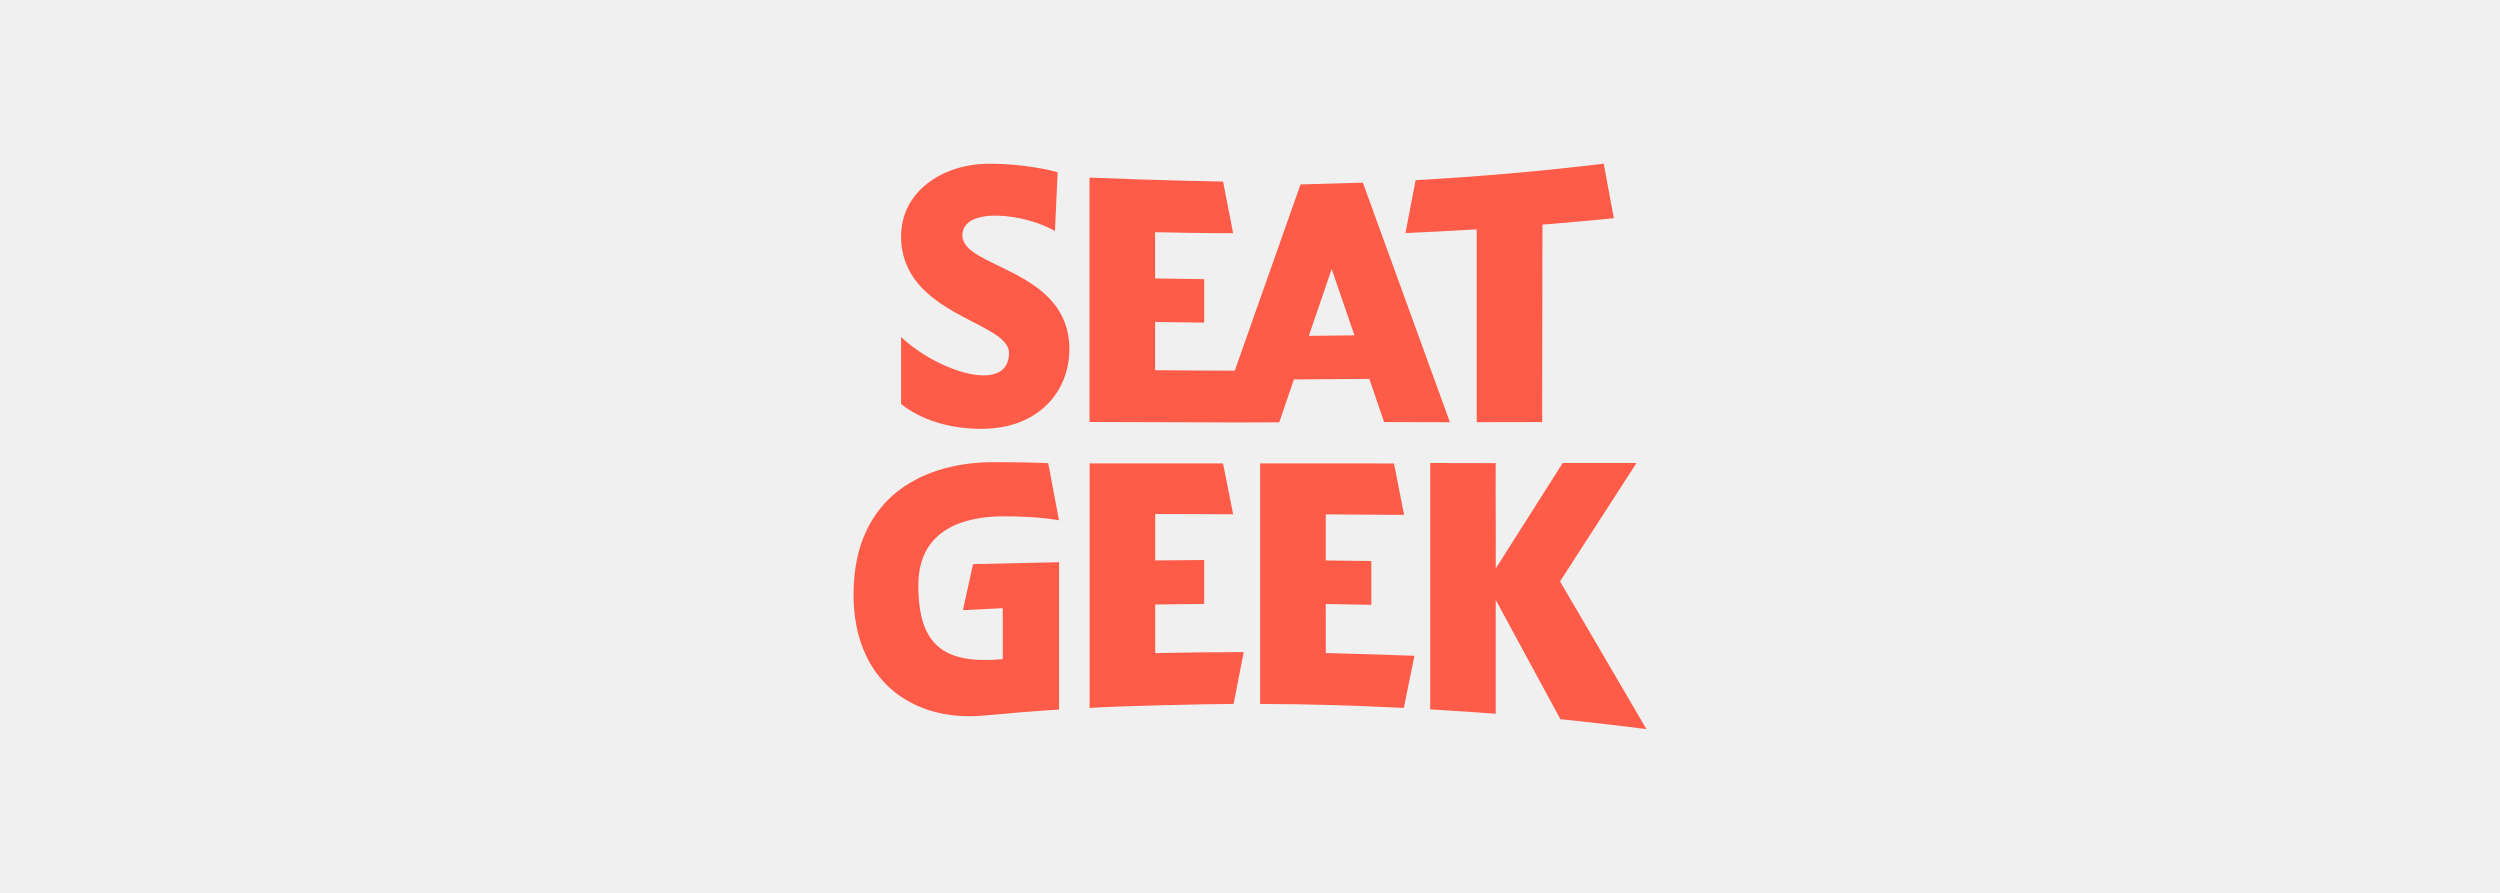
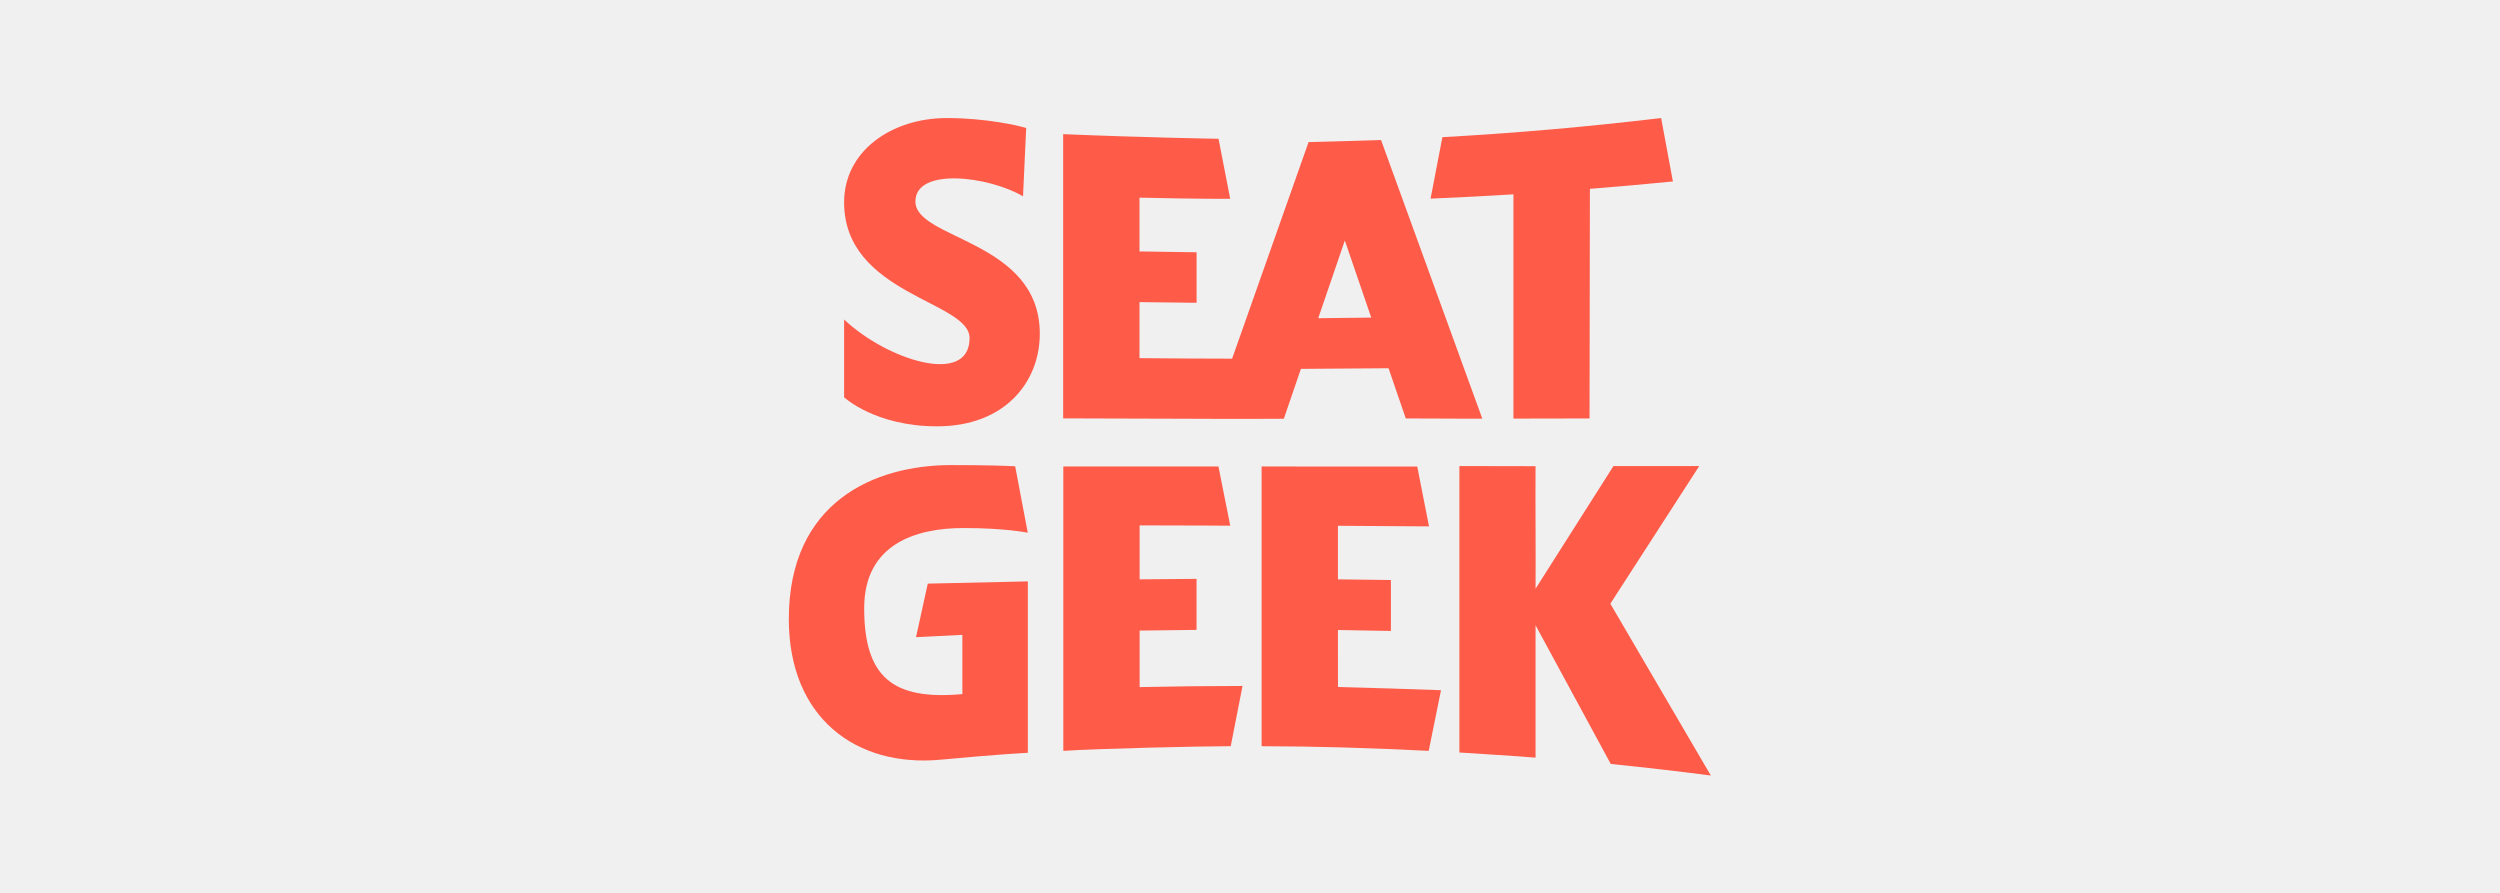
<svg xmlns="http://www.w3.org/2000/svg" viewBox="0 0 840 300" width="840" height="300">
-   <g transform="translate(286.786 55.000) scale(2.699663)">
-     <defs id="defs2">
-       <path d="m 230,78.7 v 0 5.1 c 10.5,3.8 17.7,14.7 17.7,27.4 v 138.6 c 0,38.3 47.6,64 55.6,109.1 -12.2,-33.7 -46.3,-43 -55.6,-75.4 v 14.7 c 0,14.3 4.6,25.3 11,34.5 6.3,8.9 25.7,28.7 30.8,40.9 -2.9,-1.3 -27.4,-13.1 -37.9,-37.9 0,11.8 2.9,31.2 32,53.5 10.9,8.8 28.2,13.5 29.5,44.7 h 5.5 V 94.3 c 11.8,0 19.8,9.3 19.8,21.9 v 167.2 l 45.9,-37.1 c 23.6,-19.8 24.9,-47.6 24.9,-64 v -64 c 0,-27.8 -24.9,-39.6 -49.7,-39.6 z" id="SVGID_1_" />
-       <polygon points="118.881,53.431 0.435,53.431 0.435,0.391 118.881,0.391 " id="path-1" />
-       <polygon points="80.193,59.509 0.47,59.509 0.47,0.488 80.193,0.488 " id="path-3" />
-     </defs>
-     <g id="layer1" transform="translate(-51.34226,-51.12181)">
-       <g style="fill:#ff5b49;fill-opacity:1" id="g1057" transform="matrix(0.5842109,0,0,0.5864931,51.34226,51.12181)">
-         <path id="path1028" d="m 90.696,54.884 3.126,-9.102 c 5.358,-0.02 10.709,-0.06 16.06,-0.114 l 3.153,9.163 c 4.659,-0.02 9.372,0.067 14.024,0.04 L 108.504,4.02 C 106.299,4.108 97.338,4.343 95.227,4.397 L 81.217,43.919 C 75.476,43.913 70.104,43.879 64.249,43.825 V 33.6 l 10.461,0.121 V 24.504 L 64.249,24.35 v -9.815 c 11.375,0.262 16.625,0.208 16.619,0.208 L 78.729,3.792 c 0,0 -13.607,-0.222 -28.464,-0.847 V 54.817 c 2.945,0.013 17.654,0.06 27.059,0.081 v 0.007 c 1.714,0 3.341,0 4.948,0.007 0.457,0 0.881,0 1.25,0 2.346,-0.027 4.672,-0.027 7.173,-0.027 z M 106.709,36.423 c -3.233,0.047 -6.474,0.087 -9.714,0.114 l 4.874,-14.185 z" style="fill:#ff5b49;fill-opacity:1" />
-         <path id="path1030" d="m 132.76,54.857 c 4.652,-0.034 9.297,0.013 13.943,-0.027 l 0.067,-41.903 c 5.075,-0.403 10.144,-0.847 15.206,-1.351 L 159.819,0 C 146.487,1.593 133.143,2.756 119.745,3.496 L 117.58,14.716 c 5.062,-0.215 10.124,-0.477 15.18,-0.787 z" style="fill:#ff5b49;fill-opacity:1" />
-         <path id="path1032" d="m 23.193,15.24 c 0,-6.313 13.492,-4.612 19.718,-0.948 L 43.489,1.822 C 42.017,1.365 36.06,0.007 28.955,0.007 18.904,0.007 10.131,5.95 10.131,15.395 c 0,16.84 22.985,18.003 22.985,24.76 0,8.887 -15.24,3.946 -22.985,-3.388 v 14.205 c 0,0 5.701,5.297 17.029,5.297 12.484,0 18.823,-8.134 18.823,-16.901 C 45.99,22.293 23.193,22.218 23.193,15.24 Z" style="fill:#ff5b49;fill-opacity:1" />
-         <path id="path1034" d="M 168.928,120 150.514,88.639 166.803,63.516 h -15.717 l -14.273,22.387 c 0.054,-7.449 -0.053,-14.904 0,-22.36 -4.705,-0.013 -9.243,-0.02 -13.956,-0.027 0,13.674 0,38.608 0,52.282 0,0 9.217,0.565 13.956,0.935 0,-8.067 0,-16.101 0,-24.162 l 13.775,25.311 c 6.878,0.706 13.123,1.432 18.34,2.118 z" style="fill:#ff5b49;fill-opacity:1" />
-         <path id="path1036" d="m 64.276,93.546 c 3.476,-0.054 10.427,-0.128 10.427,-0.128 v -9.311 c 0,0 -6.951,0.054 -10.427,0.087 0,-3.281 0,-6.568 0,-9.849 9.748,0.007 16.598,0.06 16.598,0.06 L 78.716,63.597 H 50.292 v 51.899 c 6.548,-0.424 24.558,-0.834 30.676,-0.854 0.719,-3.664 1.439,-7.334 2.158,-10.992 -6.286,0 -12.571,0.074 -18.85,0.209 0,-3.469 0,-6.844 0,-10.313 z" style="fill:#ff5b49;fill-opacity:1" />
-         <path id="path1038" d="m 100.605,93.439 c 3.234,0.047 6.474,0.101 9.708,0.175 0,-3.099 0,-6.198 0,-9.297 -3.234,-0.054 -6.468,-0.087 -9.708,-0.121 0,-3.294 0,-6.481 0,-9.775 l 16.686,0.107 -2.151,-10.918 c 0,0 -19.012,-0.013 -28.518,-0.013 v 51.052 c 9.681,0.006 20.235,0.316 30.615,0.847 l 2.252,-11.072 c -5.472,-0.195 -13.902,-0.471 -18.877,-0.579 -0.007,-3.475 -0.007,-6.944 -0.007,-10.406 z" style="fill:#ff5b49;fill-opacity:1" />
-         <path id="path1040" d="m 23.308,94.743 8.484,-0.417 0.007,10.81 c -12.746,1.156 -17.99,-3.072 -17.99,-15.684 0,-11.704 9.472,-14.622 18.198,-14.622 7.691,0 11.771,0.854 11.771,0.854 L 41.472,63.556 C 39.442,63.456 35.845,63.341 29.741,63.341 15.637,63.341 0,70.091 0,91.449 c 0,17.976 12.289,27.119 27.879,25.654 10.978,-1.029 15.913,-1.251 15.913,-1.251 V 84.565 l -18.333,0.41 z" style="fill:#ff5b49;fill-opacity:1" />
+   <g transform="translate(-68.430 -24.302) scale(1.162791)">
+     <g transform="translate(286.786 55.000) scale(2.699663)">
+       <defs id="defs2">
+         <path d="m 230,78.7 v 0 5.1 c 10.5,3.8 17.7,14.7 17.7,27.4 v 138.6 c 0,38.3 47.6,64 55.6,109.1 -12.2,-33.7 -46.3,-43 -55.6,-75.4 v 14.7 c 0,14.3 4.6,25.3 11,34.5 6.3,8.9 25.7,28.7 30.8,40.9 -2.9,-1.3 -27.4,-13.1 -37.9,-37.9 0,11.8 2.9,31.2 32,53.5 10.9,8.8 28.2,13.5 29.5,44.7 h 5.5 V 94.3 c 11.8,0 19.8,9.3 19.8,21.9 v 167.2 l 45.9,-37.1 c 23.6,-19.8 24.9,-47.6 24.9,-64 v -64 c 0,-27.8 -24.9,-39.6 -49.7,-39.6 z" id="SVGID_1_" />
+         <polygon points="118.881,53.431 0.435,53.431 0.435,0.391 118.881,0.391 " id="path-1" />
+         <polygon points="80.193,59.509 0.47,59.509 0.47,0.488 80.193,0.488 " id="path-3" />
+       </defs>
+       <g id="layer1" transform="translate(-51.34226,-51.12181)">
+         <g style="fill:#ff5b49;fill-opacity:1" id="g1057" transform="matrix(0.5842109,0,0,0.5864931,51.34226,51.12181)">
+           <path id="path1028" d="m 90.696,54.884 3.126,-9.102 c 5.358,-0.02 10.709,-0.06 16.06,-0.114 l 3.153,9.163 c 4.659,-0.02 9.372,0.067 14.024,0.04 L 108.504,4.02 C 106.299,4.108 97.338,4.343 95.227,4.397 L 81.217,43.919 C 75.476,43.913 70.104,43.879 64.249,43.825 V 33.6 l 10.461,0.121 V 24.504 L 64.249,24.35 v -9.815 c 11.375,0.262 16.625,0.208 16.619,0.208 L 78.729,3.792 c 0,0 -13.607,-0.222 -28.464,-0.847 V 54.817 c 2.945,0.013 17.654,0.06 27.059,0.081 v 0.007 c 1.714,0 3.341,0 4.948,0.007 0.457,0 0.881,0 1.25,0 2.346,-0.027 4.672,-0.027 7.173,-0.027 z M 106.709,36.423 c -3.233,0.047 -6.474,0.087 -9.714,0.114 l 4.874,-14.185 z" style="fill:#ff5b49;fill-opacity:1" />
+           <path id="path1030" d="m 132.76,54.857 c 4.652,-0.034 9.297,0.013 13.943,-0.027 l 0.067,-41.903 c 5.075,-0.403 10.144,-0.847 15.206,-1.351 L 159.819,0 C 146.487,1.593 133.143,2.756 119.745,3.496 L 117.58,14.716 c 5.062,-0.215 10.124,-0.477 15.18,-0.787 z" style="fill:#ff5b49;fill-opacity:1" />
+           <path id="path1032" d="m 23.193,15.24 c 0,-6.313 13.492,-4.612 19.718,-0.948 L 43.489,1.822 C 42.017,1.365 36.06,0.007 28.955,0.007 18.904,0.007 10.131,5.95 10.131,15.395 c 0,16.84 22.985,18.003 22.985,24.76 0,8.887 -15.24,3.946 -22.985,-3.388 v 14.205 c 0,0 5.701,5.297 17.029,5.297 12.484,0 18.823,-8.134 18.823,-16.901 C 45.99,22.293 23.193,22.218 23.193,15.24 Z" style="fill:#ff5b49;fill-opacity:1" />
+           <path id="path1034" d="M 168.928,120 150.514,88.639 166.803,63.516 h -15.717 l -14.273,22.387 c 0.054,-7.449 -0.053,-14.904 0,-22.36 -4.705,-0.013 -9.243,-0.02 -13.956,-0.027 0,13.674 0,38.608 0,52.282 0,0 9.217,0.565 13.956,0.935 0,-8.067 0,-16.101 0,-24.162 l 13.775,25.311 c 6.878,0.706 13.123,1.432 18.34,2.118 z" style="fill:#ff5b49;fill-opacity:1" />
+           <path id="path1036" d="m 64.276,93.546 c 3.476,-0.054 10.427,-0.128 10.427,-0.128 v -9.311 c 0,0 -6.951,0.054 -10.427,0.087 0,-3.281 0,-6.568 0,-9.849 9.748,0.007 16.598,0.06 16.598,0.06 L 78.716,63.597 H 50.292 v 51.899 c 6.548,-0.424 24.558,-0.834 30.676,-0.854 0.719,-3.664 1.439,-7.334 2.158,-10.992 -6.286,0 -12.571,0.074 -18.85,0.209 0,-3.469 0,-6.844 0,-10.313 z" style="fill:#ff5b49;fill-opacity:1" />
+           <path id="path1038" d="m 100.605,93.439 c 3.234,0.047 6.474,0.101 9.708,0.175 0,-3.099 0,-6.198 0,-9.297 -3.234,-0.054 -6.468,-0.087 -9.708,-0.121 0,-3.294 0,-6.481 0,-9.775 l 16.686,0.107 -2.151,-10.918 c 0,0 -19.012,-0.013 -28.518,-0.013 v 51.052 c 9.681,0.006 20.235,0.316 30.615,0.847 l 2.252,-11.072 c -5.472,-0.195 -13.902,-0.471 -18.877,-0.579 -0.007,-3.475 -0.007,-6.944 -0.007,-10.406 z" style="fill:#ff5b49;fill-opacity:1" />
+           <path id="path1040" d="m 23.308,94.743 8.484,-0.417 0.007,10.81 c -12.746,1.156 -17.99,-3.072 -17.99,-15.684 0,-11.704 9.472,-14.622 18.198,-14.622 7.691,0 11.771,0.854 11.771,0.854 L 41.472,63.556 C 39.442,63.456 35.845,63.341 29.741,63.341 15.637,63.341 0,70.091 0,91.449 c 0,17.976 12.289,27.119 27.879,25.654 10.978,-1.029 15.913,-1.251 15.913,-1.251 V 84.565 l -18.333,0.41 z" style="fill:#ff5b49;fill-opacity:1" />
+         </g>
+         <path style="opacity:1;fill:#255000;fill-opacity:0;fill-rule:evenodd;stroke:#006bb6;stroke-width:0.004;stroke-miterlimit:4;stroke-dasharray:none;stroke-opacity:1" d="m 89.737,83.223 -8.986,-0.058 V 68.06 52.955 l 3.516,0.113 c 1.934,0.062 5.645,0.165 8.246,0.23 4.108,0.102 4.74,0.154 4.811,0.394 0.075,0.253 1.14,5.754 1.14,5.886 0,0.031 -2.19,0.057 -4.866,0.057 h -4.866 l 0.048,2.92 0.048,2.92 3.082,0.048 3.082,0.048 v 2.611 2.611 h -3.126 -3.126 v 3.053 3.053 l 5.079,-0.046 5.079,-0.046 4.058,-11.506 c 2.232,-6.328 4.068,-11.514 4.082,-11.525 0.013,-0.011 1.743,-0.066 3.844,-0.123 l 3.82,-0.104 5.285,14.593 c 2.907,8.026 5.318,14.691 5.358,14.811 0.058,0.17 -0.801,0.218 -3.917,0.218 h -3.991 l -0.912,-2.619 c -0.502,-1.44 -0.961,-2.648 -1.02,-2.684 -0.059,-0.036 -2.209,-0.016 -4.778,0.047 l -4.67,0.113 -0.868,2.571 -0.868,2.571 h -1.512 c -0.832,0 -2.091,0.025 -2.797,0.056 -0.707,0.031 -5.329,0.03 -10.272,-0.002 z M 113.701,72.317 c -0.044,-0.12 -0.69,-2.009 -1.437,-4.198 -0.814,-2.388 -1.408,-3.887 -1.486,-3.748 -0.152,0.273 -2.766,7.881 -2.766,8.049 0,0.063 1.298,0.115 2.884,0.115 2.234,0 2.866,-0.049 2.804,-0.218 z" id="path1059" />
+         <path style="opacity:1;fill:#255000;fill-opacity:0;fill-rule:evenodd;stroke:#006bb6;stroke-width:0.004;stroke-miterlimit:4;stroke-dasharray:none;stroke-opacity:1" d="m 64.774,83.929 c -2.172,-0.276 -4.93,-1.254 -6.637,-2.354 l -0.83,-0.535 v -4.072 -4.072 l 1.124,0.854 c 2.476,1.881 4.958,3.062 7.533,3.584 2.998,0.607 4.714,-0.319 4.714,-2.545 0,-0.893 -0.035,-0.962 -0.917,-1.81 -0.631,-0.607 -1.693,-1.286 -3.408,-2.18 -6.14,-3.2 -8.357,-5.529 -8.907,-9.356 -0.642,-4.467 1.916,-8.067 6.894,-9.699 2.13,-0.699 7.833,-0.569 11.406,0.259 l 0.836,0.194 -5.82e-4,1.147 c -3.52e-4,0.631 -0.051,2.248 -0.112,3.593 l -0.112,2.447 -0.811,-0.39 c -0.446,-0.214 -1.509,-0.601 -2.362,-0.86 -1.334,-0.405 -1.879,-0.473 -3.895,-0.488 -2.114,-0.016 -2.416,0.021 -3.071,0.372 -0.836,0.449 -1.226,0.937 -1.372,1.718 -0.244,1.306 0.872,2.331 4.508,4.143 1.459,0.727 3.233,1.704 3.942,2.171 2.559,1.686 4.095,3.721 4.594,6.087 1.096,5.194 -1.933,10.075 -7.125,11.478 -1.026,0.277 -4.74,0.471 -5.991,0.312 z" id="path1061" />
+         <path style="opacity:1;fill:#ff5b11;fill-opacity:0;fill-rule:evenodd;stroke:#006bb6;stroke-width:0.004;stroke-miterlimit:4;stroke-dasharray:none;stroke-opacity:1" d="m 64.774,83.929 c -2.172,-0.276 -4.93,-1.254 -6.637,-2.354 l -0.83,-0.535 v -4.072 -4.072 l 1.124,0.854 c 2.476,1.881 4.958,3.062 7.533,3.584 2.998,0.607 4.714,-0.319 4.714,-2.545 0,-0.893 -0.035,-0.962 -0.917,-1.81 -0.631,-0.607 -1.693,-1.286 -3.408,-2.18 -6.14,-3.2 -8.357,-5.529 -8.907,-9.356 -0.642,-4.467 1.916,-8.067 6.894,-9.699 2.13,-0.699 7.833,-0.569 11.406,0.259 l 0.836,0.194 -5.82e-4,1.147 c -3.52e-4,0.631 -0.051,2.248 -0.112,3.593 l -0.112,2.447 -0.811,-0.39 c -0.446,-0.214 -1.509,-0.601 -2.362,-0.86 -1.334,-0.405 -1.879,-0.473 -3.895,-0.488 -2.114,-0.016 -2.416,0.021 -3.071,0.372 -0.836,0.449 -1.226,0.937 -1.372,1.718 -0.244,1.306 0.872,2.331 4.508,4.143 1.459,0.727 3.233,1.704 3.942,2.171 2.559,1.686 4.095,3.721 4.594,6.087 1.096,5.194 -1.933,10.075 -7.125,11.478 -1.026,0.277 -4.74,0.471 -5.991,0.312 z" id="path1063" />
+         <path style="opacity:1;fill:#ff5b11;fill-opacity:0;fill-rule:evenodd;stroke:#006bb6;stroke-width:0.004;stroke-miterlimit:4;stroke-dasharray:none;stroke-opacity:1" d="m 64.774,83.929 c -2.172,-0.276 -4.93,-1.254 -6.637,-2.354 l -0.83,-0.535 v -4.072 -4.072 l 1.124,0.854 c 2.476,1.881 4.958,3.062 7.533,3.584 2.998,0.607 4.714,-0.319 4.714,-2.545 0,-0.893 -0.035,-0.962 -0.917,-1.81 -0.631,-0.607 -1.693,-1.286 -3.408,-2.18 -6.14,-3.2 -8.357,-5.529 -8.907,-9.356 -0.642,-4.467 1.916,-8.067 6.894,-9.699 2.13,-0.699 7.833,-0.569 11.406,0.259 l 0.836,0.194 -5.82e-4,1.147 c -3.52e-4,0.631 -0.051,2.248 -0.112,3.593 l -0.112,2.447 -0.811,-0.39 c -0.446,-0.214 -1.509,-0.601 -2.362,-0.86 -1.334,-0.405 -1.879,-0.473 -3.895,-0.488 -2.114,-0.016 -2.416,0.021 -3.071,0.372 -0.836,0.449 -1.226,0.937 -1.372,1.718 -0.244,1.306 0.872,2.331 4.508,4.143 1.459,0.727 3.233,1.704 3.942,2.171 2.559,1.686 4.095,3.721 4.594,6.087 1.096,5.194 -1.933,10.075 -7.125,11.478 -1.026,0.277 -4.74,0.471 -5.991,0.312 z" id="path1065" />
+         <path style="opacity:1;fill:#ff5b11;fill-opacity:0;fill-rule:evenodd;stroke:#ff5b11;stroke-width:0.004;stroke-miterlimit:4;stroke-dasharray:none;stroke-opacity:0" d="m 64.774,83.929 c -2.172,-0.276 -4.93,-1.254 -6.637,-2.354 l -0.83,-0.535 v -4.072 -4.072 l 1.124,0.854 c 2.476,1.881 4.958,3.062 7.533,3.584 2.998,0.607 4.714,-0.319 4.714,-2.545 0,-0.893 -0.035,-0.962 -0.917,-1.81 -0.631,-0.607 -1.693,-1.286 -3.408,-2.18 -6.14,-3.2 -8.357,-5.529 -8.907,-9.356 -0.642,-4.467 1.916,-8.067 6.894,-9.699 2.13,-0.699 7.833,-0.569 11.406,0.259 l 0.836,0.194 -5.82e-4,1.147 c -3.52e-4,0.631 -0.051,2.248 -0.112,3.593 l -0.112,2.447 -0.811,-0.39 c -0.446,-0.214 -1.509,-0.601 -2.362,-0.86 -1.334,-0.405 -1.879,-0.473 -3.895,-0.488 -2.114,-0.016 -2.416,0.021 -3.071,0.372 -0.836,0.449 -1.226,0.937 -1.372,1.718 -0.244,1.306 0.872,2.331 4.508,4.143 1.459,0.727 3.233,1.704 3.942,2.171 2.559,1.686 4.095,3.721 4.594,6.087 1.096,5.194 -1.933,10.075 -7.125,11.478 -1.026,0.277 -4.74,0.471 -5.991,0.312 z" id="path1067" />
+         <path style="opacity:1;fill:#ff5b11;fill-opacity:0;fill-rule:evenodd;stroke:#ff5b11;stroke-width:0.004;stroke-miterlimit:4;stroke-dasharray:none;stroke-opacity:0" d="m 64.774,83.929 c -2.172,-0.276 -4.93,-1.254 -6.637,-2.354 l -0.83,-0.535 v -4.072 -4.072 l 1.124,0.854 c 2.476,1.881 4.958,3.062 7.533,3.584 2.998,0.607 4.714,-0.319 4.714,-2.545 0,-0.893 -0.035,-0.962 -0.917,-1.81 -0.631,-0.607 -1.693,-1.286 -3.408,-2.18 -6.14,-3.2 -8.357,-5.529 -8.907,-9.356 -0.642,-4.467 1.916,-8.067 6.894,-9.699 2.13,-0.699 7.833,-0.569 11.406,0.259 l 0.836,0.194 -5.82e-4,1.147 c -3.52e-4,0.631 -0.051,2.248 -0.112,3.593 l -0.112,2.447 -0.811,-0.39 c -0.446,-0.214 -1.509,-0.601 -2.362,-0.86 -1.334,-0.405 -1.879,-0.473 -3.895,-0.488 -2.114,-0.016 -2.416,0.021 -3.071,0.372 -0.836,0.449 -1.226,0.937 -1.372,1.718 -0.244,1.306 0.872,2.331 4.508,4.143 1.459,0.727 3.233,1.704 3.942,2.171 2.559,1.686 4.095,3.721 4.594,6.087 1.096,5.194 -1.933,10.075 -7.125,11.478 -1.026,0.277 -4.74,0.471 -5.991,0.312 z" id="path1069" />
+         <path style="opacity:1;fill:#ff5b11;fill-opacity:0;fill-rule:evenodd;stroke:#ff5b11;stroke-width:0.004;stroke-miterlimit:4;stroke-dasharray:none;stroke-opacity:0" d="m 64.774,83.929 c -2.172,-0.276 -4.93,-1.254 -6.637,-2.354 l -0.83,-0.535 v -4.072 -4.072 l 1.124,0.854 c 2.476,1.881 4.958,3.062 7.533,3.584 2.998,0.607 4.714,-0.319 4.714,-2.545 0,-0.893 -0.035,-0.962 -0.917,-1.81 -0.631,-0.607 -1.693,-1.286 -3.408,-2.18 -6.14,-3.2 -8.357,-5.529 -8.907,-9.356 -0.642,-4.467 1.916,-8.067 6.894,-9.699 2.13,-0.699 7.833,-0.569 11.406,0.259 l 0.836,0.194 -5.82e-4,1.147 c -3.52e-4,0.631 -0.051,2.248 -0.112,3.593 l -0.112,2.447 -0.811,-0.39 c -0.446,-0.214 -1.509,-0.601 -2.362,-0.86 -1.334,-0.405 -1.879,-0.473 -3.895,-0.488 -2.114,-0.016 -2.416,0.021 -3.071,0.372 -0.836,0.449 -1.226,0.937 -1.372,1.718 -0.244,1.306 0.872,2.331 4.508,4.143 1.459,0.727 3.233,1.704 3.942,2.171 2.559,1.686 4.095,3.721 4.594,6.087 1.096,5.194 -1.933,10.075 -7.125,11.478 -1.026,0.277 -4.74,0.471 -5.991,0.312 z" id="path1071" />
+         <path style="opacity:1;fill:#ff5b11;fill-opacity:0;fill-rule:evenodd;stroke:#ff5b11;stroke-width:0.004;stroke-miterlimit:4;stroke-dasharray:none;stroke-opacity:0" d="m 64.774,83.929 c -2.172,-0.276 -4.93,-1.254 -6.637,-2.354 l -0.83,-0.535 v -4.072 -4.072 l 1.124,0.854 c 2.476,1.881 4.958,3.062 7.533,3.584 2.998,0.607 4.714,-0.319 4.714,-2.545 0,-0.893 -0.035,-0.962 -0.917,-1.81 -0.631,-0.607 -1.693,-1.286 -3.408,-2.18 -6.14,-3.2 -8.357,-5.529 -8.907,-9.356 -0.642,-4.467 1.916,-8.067 6.894,-9.699 2.13,-0.699 7.833,-0.569 11.406,0.259 l 0.836,0.194 -5.82e-4,1.147 c -3.52e-4,0.631 -0.051,2.248 -0.112,3.593 l -0.112,2.447 -0.811,-0.39 c -0.446,-0.214 -1.509,-0.601 -2.362,-0.86 -1.334,-0.405 -1.879,-0.473 -3.895,-0.488 -2.114,-0.016 -2.416,0.021 -3.071,0.372 -0.836,0.449 -1.226,0.937 -1.372,1.718 -0.244,1.306 0.872,2.331 4.508,4.143 1.459,0.727 3.233,1.704 3.942,2.171 2.559,1.686 4.095,3.721 4.594,6.087 1.096,5.194 -1.933,10.075 -7.125,11.478 -1.026,0.277 -4.74,0.471 -5.991,0.312 z" id="path1073" />
      </g>
-       <path style="opacity:1;fill:#255000;fill-opacity:0;fill-rule:evenodd;stroke:#006bb6;stroke-width:0.004;stroke-miterlimit:4;stroke-dasharray:none;stroke-opacity:1" d="m 89.737,83.223 -8.986,-0.058 V 68.06 52.955 l 3.516,0.113 c 1.934,0.062 5.645,0.165 8.246,0.23 4.108,0.102 4.74,0.154 4.811,0.394 0.075,0.253 1.14,5.754 1.14,5.886 0,0.031 -2.19,0.057 -4.866,0.057 h -4.866 l 0.048,2.92 0.048,2.92 3.082,0.048 3.082,0.048 v 2.611 2.611 h -3.126 -3.126 v 3.053 3.053 l 5.079,-0.046 5.079,-0.046 4.058,-11.506 c 2.232,-6.328 4.068,-11.514 4.082,-11.525 0.013,-0.011 1.743,-0.066 3.844,-0.123 l 3.82,-0.104 5.285,14.593 c 2.907,8.026 5.318,14.691 5.358,14.811 0.058,0.17 -0.801,0.218 -3.917,0.218 h -3.991 l -0.912,-2.619 c -0.502,-1.44 -0.961,-2.648 -1.02,-2.684 -0.059,-0.036 -2.209,-0.016 -4.778,0.047 l -4.67,0.113 -0.868,2.571 -0.868,2.571 h -1.512 c -0.832,0 -2.091,0.025 -2.797,0.056 -0.707,0.031 -5.329,0.03 -10.272,-0.002 z M 113.701,72.317 c -0.044,-0.12 -0.69,-2.009 -1.437,-4.198 -0.814,-2.388 -1.408,-3.887 -1.486,-3.748 -0.152,0.273 -2.766,7.881 -2.766,8.049 0,0.063 1.298,0.115 2.884,0.115 2.234,0 2.866,-0.049 2.804,-0.218 z" id="path1059" />
-       <path style="opacity:1;fill:#255000;fill-opacity:0;fill-rule:evenodd;stroke:#006bb6;stroke-width:0.004;stroke-miterlimit:4;stroke-dasharray:none;stroke-opacity:1" d="m 64.774,83.929 c -2.172,-0.276 -4.93,-1.254 -6.637,-2.354 l -0.83,-0.535 v -4.072 -4.072 l 1.124,0.854 c 2.476,1.881 4.958,3.062 7.533,3.584 2.998,0.607 4.714,-0.319 4.714,-2.545 0,-0.893 -0.035,-0.962 -0.917,-1.81 -0.631,-0.607 -1.693,-1.286 -3.408,-2.18 -6.14,-3.2 -8.357,-5.529 -8.907,-9.356 -0.642,-4.467 1.916,-8.067 6.894,-9.699 2.13,-0.699 7.833,-0.569 11.406,0.259 l 0.836,0.194 -5.82e-4,1.147 c -3.52e-4,0.631 -0.051,2.248 -0.112,3.593 l -0.112,2.447 -0.811,-0.39 c -0.446,-0.214 -1.509,-0.601 -2.362,-0.86 -1.334,-0.405 -1.879,-0.473 -3.895,-0.488 -2.114,-0.016 -2.416,0.021 -3.071,0.372 -0.836,0.449 -1.226,0.937 -1.372,1.718 -0.244,1.306 0.872,2.331 4.508,4.143 1.459,0.727 3.233,1.704 3.942,2.171 2.559,1.686 4.095,3.721 4.594,6.087 1.096,5.194 -1.933,10.075 -7.125,11.478 -1.026,0.277 -4.74,0.471 -5.991,0.312 z" id="path1061" />
-       <path style="opacity:1;fill:#ff5b11;fill-opacity:0;fill-rule:evenodd;stroke:#006bb6;stroke-width:0.004;stroke-miterlimit:4;stroke-dasharray:none;stroke-opacity:1" d="m 64.774,83.929 c -2.172,-0.276 -4.93,-1.254 -6.637,-2.354 l -0.83,-0.535 v -4.072 -4.072 l 1.124,0.854 c 2.476,1.881 4.958,3.062 7.533,3.584 2.998,0.607 4.714,-0.319 4.714,-2.545 0,-0.893 -0.035,-0.962 -0.917,-1.81 -0.631,-0.607 -1.693,-1.286 -3.408,-2.18 -6.14,-3.2 -8.357,-5.529 -8.907,-9.356 -0.642,-4.467 1.916,-8.067 6.894,-9.699 2.13,-0.699 7.833,-0.569 11.406,0.259 l 0.836,0.194 -5.82e-4,1.147 c -3.52e-4,0.631 -0.051,2.248 -0.112,3.593 l -0.112,2.447 -0.811,-0.39 c -0.446,-0.214 -1.509,-0.601 -2.362,-0.86 -1.334,-0.405 -1.879,-0.473 -3.895,-0.488 -2.114,-0.016 -2.416,0.021 -3.071,0.372 -0.836,0.449 -1.226,0.937 -1.372,1.718 -0.244,1.306 0.872,2.331 4.508,4.143 1.459,0.727 3.233,1.704 3.942,2.171 2.559,1.686 4.095,3.721 4.594,6.087 1.096,5.194 -1.933,10.075 -7.125,11.478 -1.026,0.277 -4.74,0.471 -5.991,0.312 z" id="path1063" />
-       <path style="opacity:1;fill:#ff5b11;fill-opacity:0;fill-rule:evenodd;stroke:#006bb6;stroke-width:0.004;stroke-miterlimit:4;stroke-dasharray:none;stroke-opacity:1" d="m 64.774,83.929 c -2.172,-0.276 -4.93,-1.254 -6.637,-2.354 l -0.83,-0.535 v -4.072 -4.072 l 1.124,0.854 c 2.476,1.881 4.958,3.062 7.533,3.584 2.998,0.607 4.714,-0.319 4.714,-2.545 0,-0.893 -0.035,-0.962 -0.917,-1.81 -0.631,-0.607 -1.693,-1.286 -3.408,-2.18 -6.14,-3.2 -8.357,-5.529 -8.907,-9.356 -0.642,-4.467 1.916,-8.067 6.894,-9.699 2.13,-0.699 7.833,-0.569 11.406,0.259 l 0.836,0.194 -5.82e-4,1.147 c -3.52e-4,0.631 -0.051,2.248 -0.112,3.593 l -0.112,2.447 -0.811,-0.39 c -0.446,-0.214 -1.509,-0.601 -2.362,-0.86 -1.334,-0.405 -1.879,-0.473 -3.895,-0.488 -2.114,-0.016 -2.416,0.021 -3.071,0.372 -0.836,0.449 -1.226,0.937 -1.372,1.718 -0.244,1.306 0.872,2.331 4.508,4.143 1.459,0.727 3.233,1.704 3.942,2.171 2.559,1.686 4.095,3.721 4.594,6.087 1.096,5.194 -1.933,10.075 -7.125,11.478 -1.026,0.277 -4.74,0.471 -5.991,0.312 z" id="path1065" />
-       <path style="opacity:1;fill:#ff5b11;fill-opacity:0;fill-rule:evenodd;stroke:#ff5b11;stroke-width:0.004;stroke-miterlimit:4;stroke-dasharray:none;stroke-opacity:0" d="m 64.774,83.929 c -2.172,-0.276 -4.93,-1.254 -6.637,-2.354 l -0.83,-0.535 v -4.072 -4.072 l 1.124,0.854 c 2.476,1.881 4.958,3.062 7.533,3.584 2.998,0.607 4.714,-0.319 4.714,-2.545 0,-0.893 -0.035,-0.962 -0.917,-1.81 -0.631,-0.607 -1.693,-1.286 -3.408,-2.18 -6.14,-3.2 -8.357,-5.529 -8.907,-9.356 -0.642,-4.467 1.916,-8.067 6.894,-9.699 2.13,-0.699 7.833,-0.569 11.406,0.259 l 0.836,0.194 -5.82e-4,1.147 c -3.52e-4,0.631 -0.051,2.248 -0.112,3.593 l -0.112,2.447 -0.811,-0.39 c -0.446,-0.214 -1.509,-0.601 -2.362,-0.86 -1.334,-0.405 -1.879,-0.473 -3.895,-0.488 -2.114,-0.016 -2.416,0.021 -3.071,0.372 -0.836,0.449 -1.226,0.937 -1.372,1.718 -0.244,1.306 0.872,2.331 4.508,4.143 1.459,0.727 3.233,1.704 3.942,2.171 2.559,1.686 4.095,3.721 4.594,6.087 1.096,5.194 -1.933,10.075 -7.125,11.478 -1.026,0.277 -4.74,0.471 -5.991,0.312 z" id="path1067" />
-       <path style="opacity:1;fill:#ff5b11;fill-opacity:0;fill-rule:evenodd;stroke:#ff5b11;stroke-width:0.004;stroke-miterlimit:4;stroke-dasharray:none;stroke-opacity:0" d="m 64.774,83.929 c -2.172,-0.276 -4.93,-1.254 -6.637,-2.354 l -0.83,-0.535 v -4.072 -4.072 l 1.124,0.854 c 2.476,1.881 4.958,3.062 7.533,3.584 2.998,0.607 4.714,-0.319 4.714,-2.545 0,-0.893 -0.035,-0.962 -0.917,-1.81 -0.631,-0.607 -1.693,-1.286 -3.408,-2.18 -6.14,-3.2 -8.357,-5.529 -8.907,-9.356 -0.642,-4.467 1.916,-8.067 6.894,-9.699 2.13,-0.699 7.833,-0.569 11.406,0.259 l 0.836,0.194 -5.82e-4,1.147 c -3.52e-4,0.631 -0.051,2.248 -0.112,3.593 l -0.112,2.447 -0.811,-0.39 c -0.446,-0.214 -1.509,-0.601 -2.362,-0.86 -1.334,-0.405 -1.879,-0.473 -3.895,-0.488 -2.114,-0.016 -2.416,0.021 -3.071,0.372 -0.836,0.449 -1.226,0.937 -1.372,1.718 -0.244,1.306 0.872,2.331 4.508,4.143 1.459,0.727 3.233,1.704 3.942,2.171 2.559,1.686 4.095,3.721 4.594,6.087 1.096,5.194 -1.933,10.075 -7.125,11.478 -1.026,0.277 -4.74,0.471 -5.991,0.312 z" id="path1069" />
-       <path style="opacity:1;fill:#ff5b11;fill-opacity:0;fill-rule:evenodd;stroke:#ff5b11;stroke-width:0.004;stroke-miterlimit:4;stroke-dasharray:none;stroke-opacity:0" d="m 64.774,83.929 c -2.172,-0.276 -4.93,-1.254 -6.637,-2.354 l -0.83,-0.535 v -4.072 -4.072 l 1.124,0.854 c 2.476,1.881 4.958,3.062 7.533,3.584 2.998,0.607 4.714,-0.319 4.714,-2.545 0,-0.893 -0.035,-0.962 -0.917,-1.81 -0.631,-0.607 -1.693,-1.286 -3.408,-2.18 -6.14,-3.2 -8.357,-5.529 -8.907,-9.356 -0.642,-4.467 1.916,-8.067 6.894,-9.699 2.13,-0.699 7.833,-0.569 11.406,0.259 l 0.836,0.194 -5.82e-4,1.147 c -3.52e-4,0.631 -0.051,2.248 -0.112,3.593 l -0.112,2.447 -0.811,-0.39 c -0.446,-0.214 -1.509,-0.601 -2.362,-0.86 -1.334,-0.405 -1.879,-0.473 -3.895,-0.488 -2.114,-0.016 -2.416,0.021 -3.071,0.372 -0.836,0.449 -1.226,0.937 -1.372,1.718 -0.244,1.306 0.872,2.331 4.508,4.143 1.459,0.727 3.233,1.704 3.942,2.171 2.559,1.686 4.095,3.721 4.594,6.087 1.096,5.194 -1.933,10.075 -7.125,11.478 -1.026,0.277 -4.74,0.471 -5.991,0.312 z" id="path1071" />
-       <path style="opacity:1;fill:#ff5b11;fill-opacity:0;fill-rule:evenodd;stroke:#ff5b11;stroke-width:0.004;stroke-miterlimit:4;stroke-dasharray:none;stroke-opacity:0" d="m 64.774,83.929 c -2.172,-0.276 -4.93,-1.254 -6.637,-2.354 l -0.83,-0.535 v -4.072 -4.072 l 1.124,0.854 c 2.476,1.881 4.958,3.062 7.533,3.584 2.998,0.607 4.714,-0.319 4.714,-2.545 0,-0.893 -0.035,-0.962 -0.917,-1.81 -0.631,-0.607 -1.693,-1.286 -3.408,-2.18 -6.14,-3.2 -8.357,-5.529 -8.907,-9.356 -0.642,-4.467 1.916,-8.067 6.894,-9.699 2.13,-0.699 7.833,-0.569 11.406,0.259 l 0.836,0.194 -5.82e-4,1.147 c -3.52e-4,0.631 -0.051,2.248 -0.112,3.593 l -0.112,2.447 -0.811,-0.39 c -0.446,-0.214 -1.509,-0.601 -2.362,-0.86 -1.334,-0.405 -1.879,-0.473 -3.895,-0.488 -2.114,-0.016 -2.416,0.021 -3.071,0.372 -0.836,0.449 -1.226,0.937 -1.372,1.718 -0.244,1.306 0.872,2.331 4.508,4.143 1.459,0.727 3.233,1.704 3.942,2.171 2.559,1.686 4.095,3.721 4.594,6.087 1.096,5.194 -1.933,10.075 -7.125,11.478 -1.026,0.277 -4.74,0.471 -5.991,0.312 z" id="path1073" />
-     </g>
-     <style id="style815" type="text/css">
+       <style id="style815" type="text/css">
	.st0{fill:#353A40;}
	.st1{clip-path:url(#SVGID_2_);fill:url(#SVGID_3_);}
</style>
-     <style id="style856" type="text/css">
+       <style id="style856" type="text/css">
	.st0{fill:#FFFFFF;}
	.st1{fill:#FCB131;}
	.st2{fill:#4F8636;}
	.st3{fill:#910028;}
</style>
+     </g>
  </g>
</svg>
